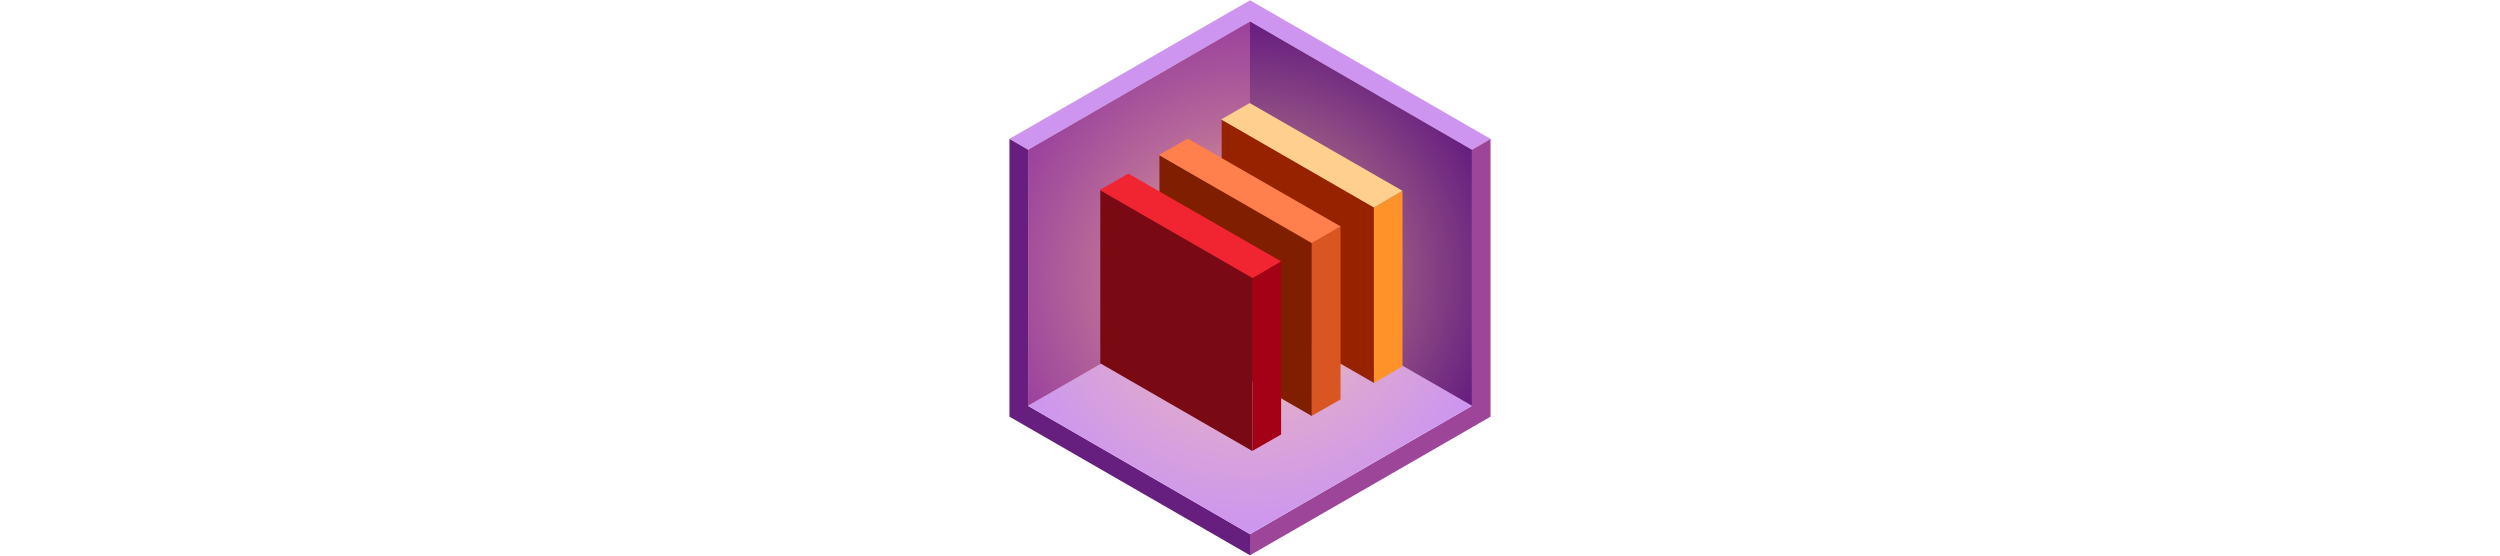
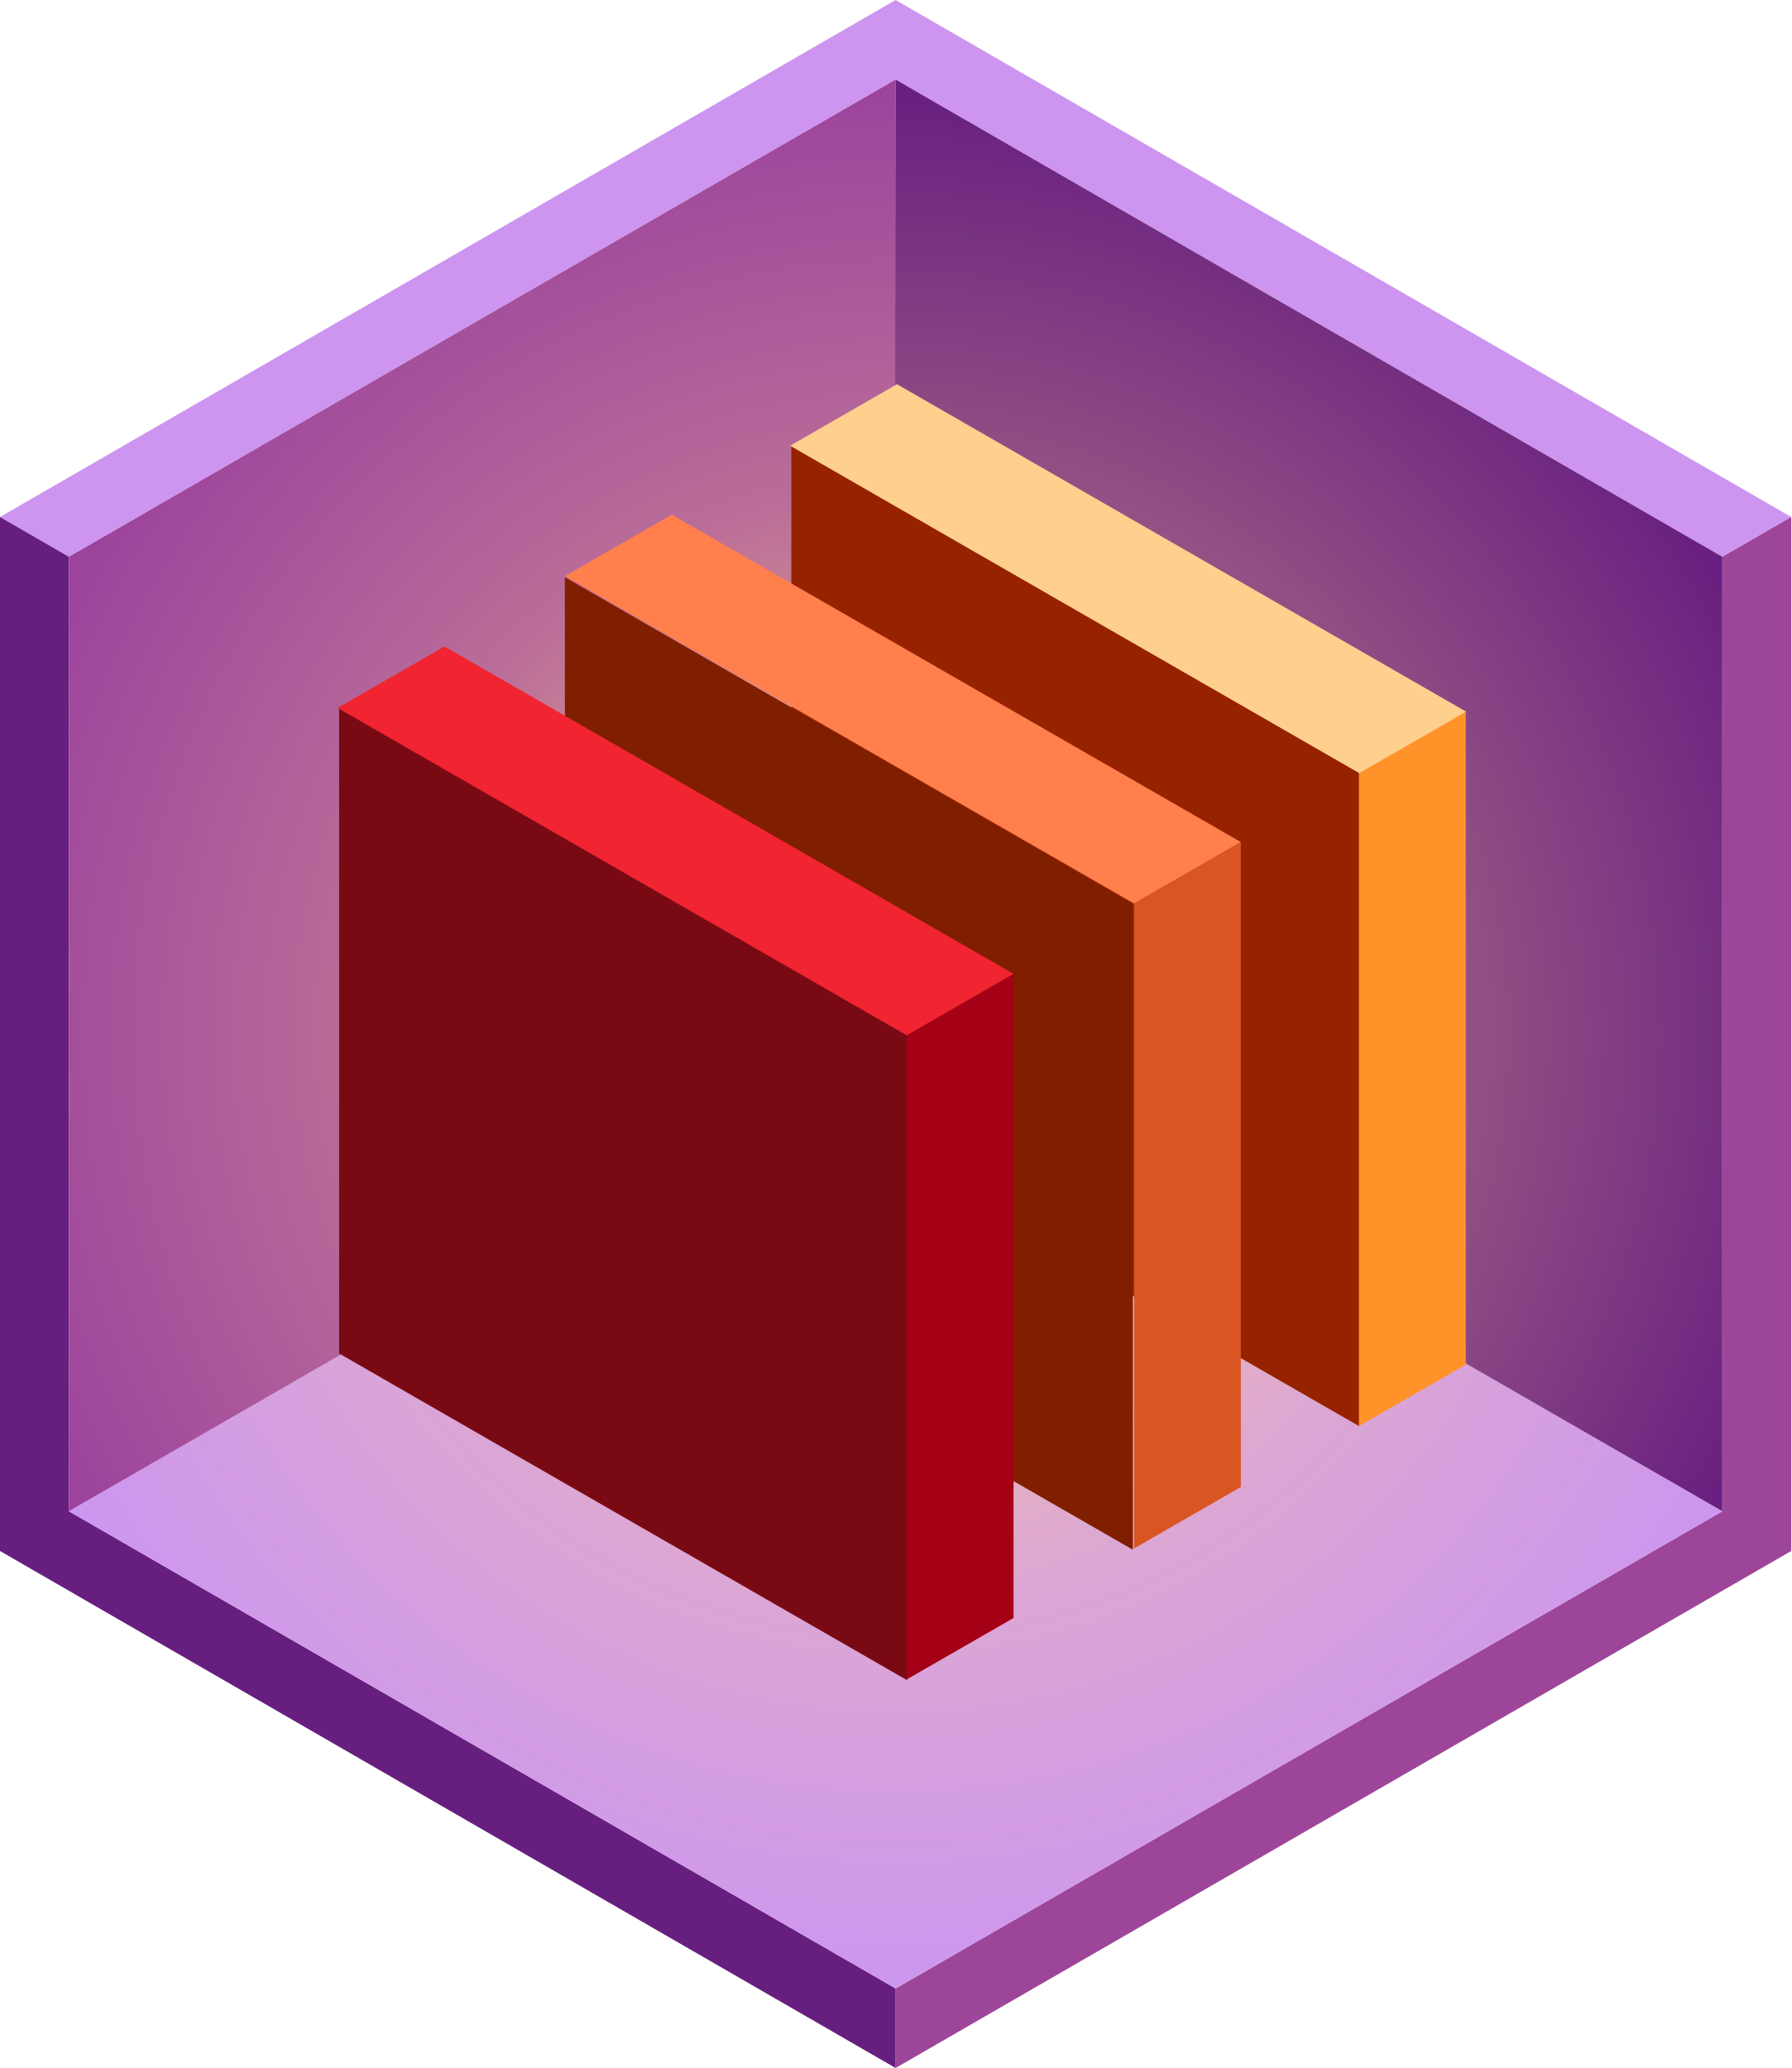
- <svg xmlns="http://www.w3.org/2000/svg" xmlns:xlink="http://www.w3.org/1999/xlink" version="1.1" id="Ebene_1" x="0px" y="0px" viewBox="0 0 900 200" style="enable-background:new 0 0 900 200;" xml:space="preserve">
-   <style type="text/css">
- 	.st0{fill-rule:evenodd;clip-rule:evenodd;fill:#CD95EF;}
- 	.st1{fill-rule:evenodd;clip-rule:evenodd;fill:#9D4699;}
- 	.st2{fill-rule:evenodd;clip-rule:evenodd;fill:#671F7F;}
- 	.st3{clip-path:url(#SVGID_2_);fill:url(#SVGID_3_);}
- 	.st4{clip-path:url(#SVGID_5_);fill:url(#SVGID_6_);}
- 	.st5{clip-path:url(#SVGID_8_);fill:url(#SVGID_9_);}
- 	.st6{fill-rule:evenodd;clip-rule:evenodd;fill:#962200;}
- 	.st7{fill-rule:evenodd;clip-rule:evenodd;fill:#801E00;}
- 	.st8{fill-rule:evenodd;clip-rule:evenodd;fill:#790A14;}
- 	.st9{fill-rule:evenodd;clip-rule:evenodd;fill:#FF932A;}
- 	.st10{fill-rule:evenodd;clip-rule:evenodd;fill:#D95623;}
- 	.st11{fill-rule:evenodd;clip-rule:evenodd;fill:#A40016;}
- 	.st12{fill-rule:evenodd;clip-rule:evenodd;fill:#FFCF8E;}
- 	.st13{fill-rule:evenodd;clip-rule:evenodd;fill:#FF7F4D;}
- 	.st14{fill-rule:evenodd;clip-rule:evenodd;fill:#F12431;}
- </style>
-   <g>
-     <polygon class="st0" points="450,0.1 363.4,50 370.1,53.9 450,7.7 529.9,53.9 536.6,50  " />
-     <polyline class="st1" points="536.6,50 529.9,53.9 529.9,146.1 450,192.3 450,199.9 536.6,150  " />
-     <polyline class="st2" points="450,192.3 370.1,146.1 370.1,53.9 363.4,50 363.4,150 450,199.9  " />
-     <g>
-       <defs>
-         <polygon id="SVGID_1_" points="370.1,146.1 450,99.9 529.9,146.1 450,192.3    " />
-       </defs>
-       <clipPath id="SVGID_2_">
-         <use xlink:href="#SVGID_1_" style="overflow:visible;" />
-       </clipPath>
-       <radialGradient id="SVGID_3_" cx="-0.835" cy="201.231" r="0.12" gradientTransform="matrix(757.109 0 0 757.109 1081.8 -152252.969)" gradientUnits="userSpaceOnUse">
-         <stop offset="0" style="stop-color:#FFCF8E" />
-         <stop offset="0.569" style="stop-color:#DCA7D3" />
-         <stop offset="1" style="stop-color:#CC95F1" />
-       </radialGradient>
-       <rect x="370.1" y="99.9" class="st3" width="159.8" height="92.4" />
-     </g>
-     <g>
-       <defs>
-         <polyline id="SVGID_4_" points="450.1,100 370.1,146.1 370.1,53.9 450,7.7    " />
-       </defs>
-       <clipPath id="SVGID_5_">
-         <use xlink:href="#SVGID_4_" style="overflow:visible;" />
-       </clipPath>
-       <radialGradient id="SVGID_6_" cx="-0.827" cy="201.233" r="0.12" gradientTransform="matrix(762.492 0 0 762.492 1080.8 -153338.406)" gradientUnits="userSpaceOnUse">
-         <stop offset="0" style="stop-color:#FFCF8E" />
-         <stop offset="0.569" style="stop-color:#BA6D98" />
-         <stop offset="1" style="stop-color:#9B429D" />
-       </radialGradient>
-       <rect x="370.1" y="7.7" class="st4" width="80" height="138.4" />
-     </g>
-     <g>
-       <defs>
-         <polygon id="SVGID_7_" points="450,7.7 529.9,53.9 529.9,146.1 449.9,100    " />
-       </defs>
-       <clipPath id="SVGID_8_">
-         <use xlink:href="#SVGID_7_" style="overflow:visible;" />
-       </clipPath>
-       <radialGradient id="SVGID_9_" cx="-0.824" cy="201.228" r="0.12" gradientTransform="matrix(765.261 0 0 765.261 1080.8 -153892.203)" gradientUnits="userSpaceOnUse">
-         <stop offset="0" style="stop-color:#FFCF8E" />
-         <stop offset="0.569" style="stop-color:#955484" />
-         <stop offset="1" style="stop-color:#661D80" />
-       </radialGradient>
-       <rect x="449.9" y="7.7" class="st5" width="80" height="138.4" />
-     </g>
-     <polygon class="st6" points="439.8,106.3 494.7,137.9 494.7,74.5 439.8,42.9  " />
-     <polygon class="st7" points="417.4,118.2 472.3,149.8 472.3,87.4 417.4,55.8  " />
-     <polygon class="st8" points="396.1,130.8 450.9,162.4 450.9,99.9 396.1,68.3  " />
-     <polygon class="st9" points="494.6,74.7 494.6,137.9 504.9,131.9 504.9,68.7  " />
-     <polygon class="st10" points="472.2,87.4 472.2,149.7 482.6,143.8 482.6,81.4  " />
-     <polygon class="st11" points="450.9,100.1 450.9,162.3 461.2,156.4 461.2,94.1  " />
-     <polygon class="st12" points="439.6,43 494.6,74.7 504.9,68.7 449.9,37.1  " />
-     <polygon class="st13" points="417.2,55.8 472.2,87.5 482.6,81.5 427.6,49.9  " />
-     <polygon class="st14" points="395.9,68.4 450.9,100.1 461.2,94.1 406.2,62.5  " />
+ <svg xmlns="http://www.w3.org/2000/svg" id="Ebene_1" viewBox="0 0 886.81 1024">
+   <defs>
+     <clipPath id="clippath">
+       <polygon points="34.11 748.31 443.4 511.38 852.7 748.31 443.4 984.62 34.11 748.31" clip-rule="evenodd" fill="none" />
+     </clipPath>
+     <radialGradient id="Unbenannter_Verlauf_8" cx="-197.18" cy="1024.69" fx="-197.18" fy="1024.69" r=".62" gradientTransform="translate(149729.82 -775286.79) scale(757.11)" gradientUnits="userSpaceOnUse">
+       <stop offset="0" stop-color="#ffcf8e" />
+       <stop offset=".57" stop-color="#dca7d3" />
+       <stop offset="1" stop-color="#cc95f1" />
+     </radialGradient>
+     <clipPath id="clippath-1">
+       <polyline points="444.02 512 34.11 748.31 34.11 275.69 443.4 39.38" clip-rule="evenodd" fill="none" />
+     </clipPath>
+     <radialGradient id="Unbenannter_Verlauf_2" cx="-197.17" cy="1024.69" fx="-197.17" fy="1024.69" r=".62" gradientTransform="translate(150787.09 -780807.81) scale(762.49)" gradientUnits="userSpaceOnUse">
+       <stop offset="0" stop-color="#ffcf8e" />
+       <stop offset=".57" stop-color="#ba6d98" />
+       <stop offset="1" stop-color="#9b429d" />
+     </radialGradient>
+     <clipPath id="clippath-2">
+       <polygon points="443.4 39.38 852.7 275.69 852.7 748.31 442.79 512 443.4 39.38" clip-rule="evenodd" fill="none" />
+     </clipPath>
+     <radialGradient id="Unbenannter_Verlauf_3" cx="-197.17" cy="1024.69" fx="-197.17" fy="1024.69" r=".62" gradientTransform="translate(151331.46 -783643.25) scale(765.26)" gradientUnits="userSpaceOnUse">
+       <stop offset="0" stop-color="#ffcf8e" />
+       <stop offset=".57" stop-color="#955484" />
+       <stop offset="1" stop-color="#661d80" />
+     </radialGradient>
+   </defs>
+   <polygon points="443.4 0 0 256 34.11 275.69 443.4 39.38 852.7 275.69 886.81 256 443.4 0" fill="#cd95ef" fill-rule="evenodd" />
+   <polyline points="886.81 256 852.7 275.69 852.7 748.31 443.4 984.62 443.4 1024 886.81 768" fill="#9d4699" fill-rule="evenodd" />
+   <polyline points="443.4 984.62 34.11 748.31 34.11 275.69 0 256 0 768 443.4 1024" fill="#671f7f" fill-rule="evenodd" />
+   <g clip-path="url(#clippath)">
+     <rect x="34.11" y="511.38" width="818.6" height="473.23" fill="url(#Unbenannter_Verlauf_8)" />
  </g>
+   <g clip-path="url(#clippath-1)">
+     <rect x="34.11" y="39.38" width="409.91" height="708.92" fill="url(#Unbenannter_Verlauf_2)" />
+   </g>
+   <g clip-path="url(#clippath-2)">
+     <rect x="442.79" y="39.38" width="409.91" height="708.92" fill="url(#Unbenannter_Verlauf_3)" />
+   </g>
+   <polygon points="391.79 544.44 672.97 706.24 672.97 381.82 391.79 220.03 391.79 544.44" fill="#962200" fill-rule="evenodd" />
+   <polygon points="279.67 605.58 560.86 767.37 560.86 447.62 279.67 285.83 279.67 605.58" fill="#801e00" fill-rule="evenodd" />
+   <polygon points="167.89 670.19 449.08 831.98 449.08 511.61 167.89 349.82 167.89 670.19" fill="#790a14" fill-rule="evenodd" />
+   <polygon points="672.78 382.6 672.78 706.18 725.69 675.73 725.69 352.15 672.78 382.6" fill="#ff932a" fill-rule="evenodd" />
+   <polygon points="561.42 447.39 561.42 766.75 614.33 736.31 614.33 416.95 561.42 447.39" fill="#d95623" fill-rule="evenodd" />
+   <polygon points="448.88 512.65 448.88 831.61 501.79 801.17 501.79 482.21 448.88 512.65" fill="#a40016" fill-rule="evenodd" />
+   <polygon points="391.17 220.71 672.92 382.82 725.84 352.38 444.08 190.26 391.17 220.71" fill="#ffcf8e" fill-rule="evenodd" />
+   <polygon points="279.67 285.27 561.42 447.39 614.33 416.95 332.58 254.83 279.67 285.27" fill="#ff7f4d" fill-rule="evenodd" />
+   <polygon points="167.13 350.54 448.88 512.65 501.79 482.21 220.04 320.09 167.13 350.54" fill="#f12431" fill-rule="evenodd" />
</svg>
